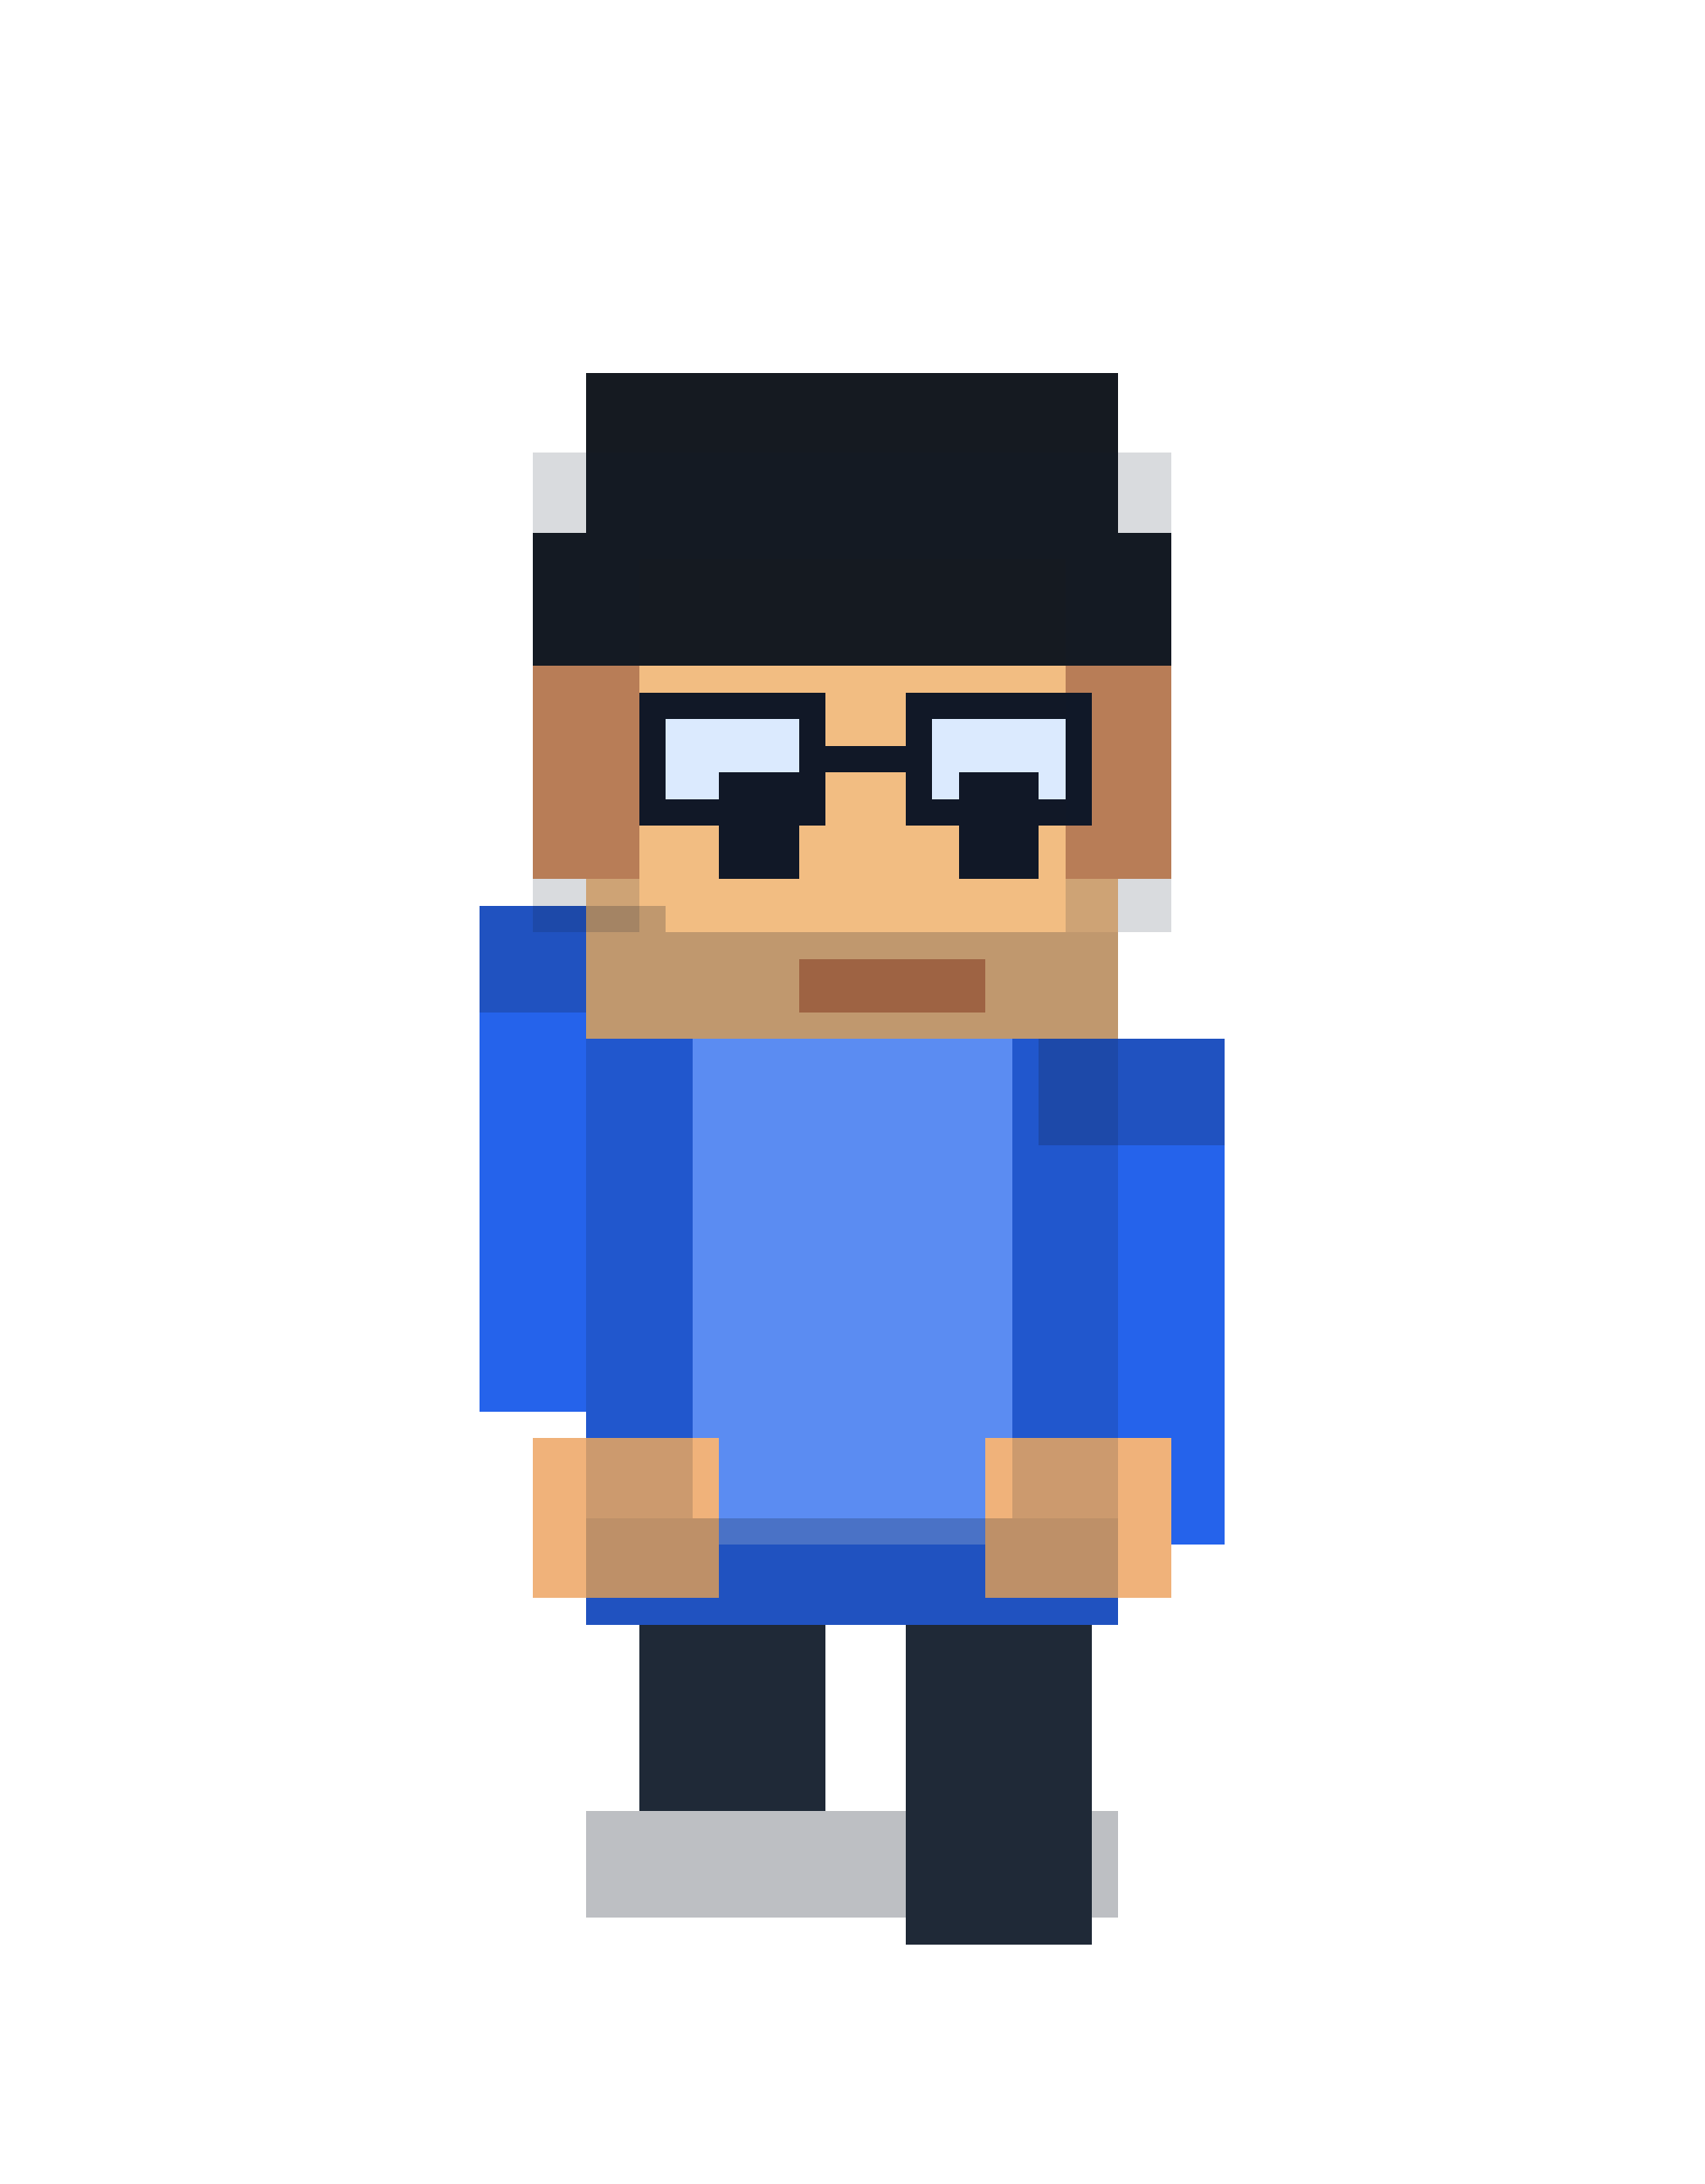
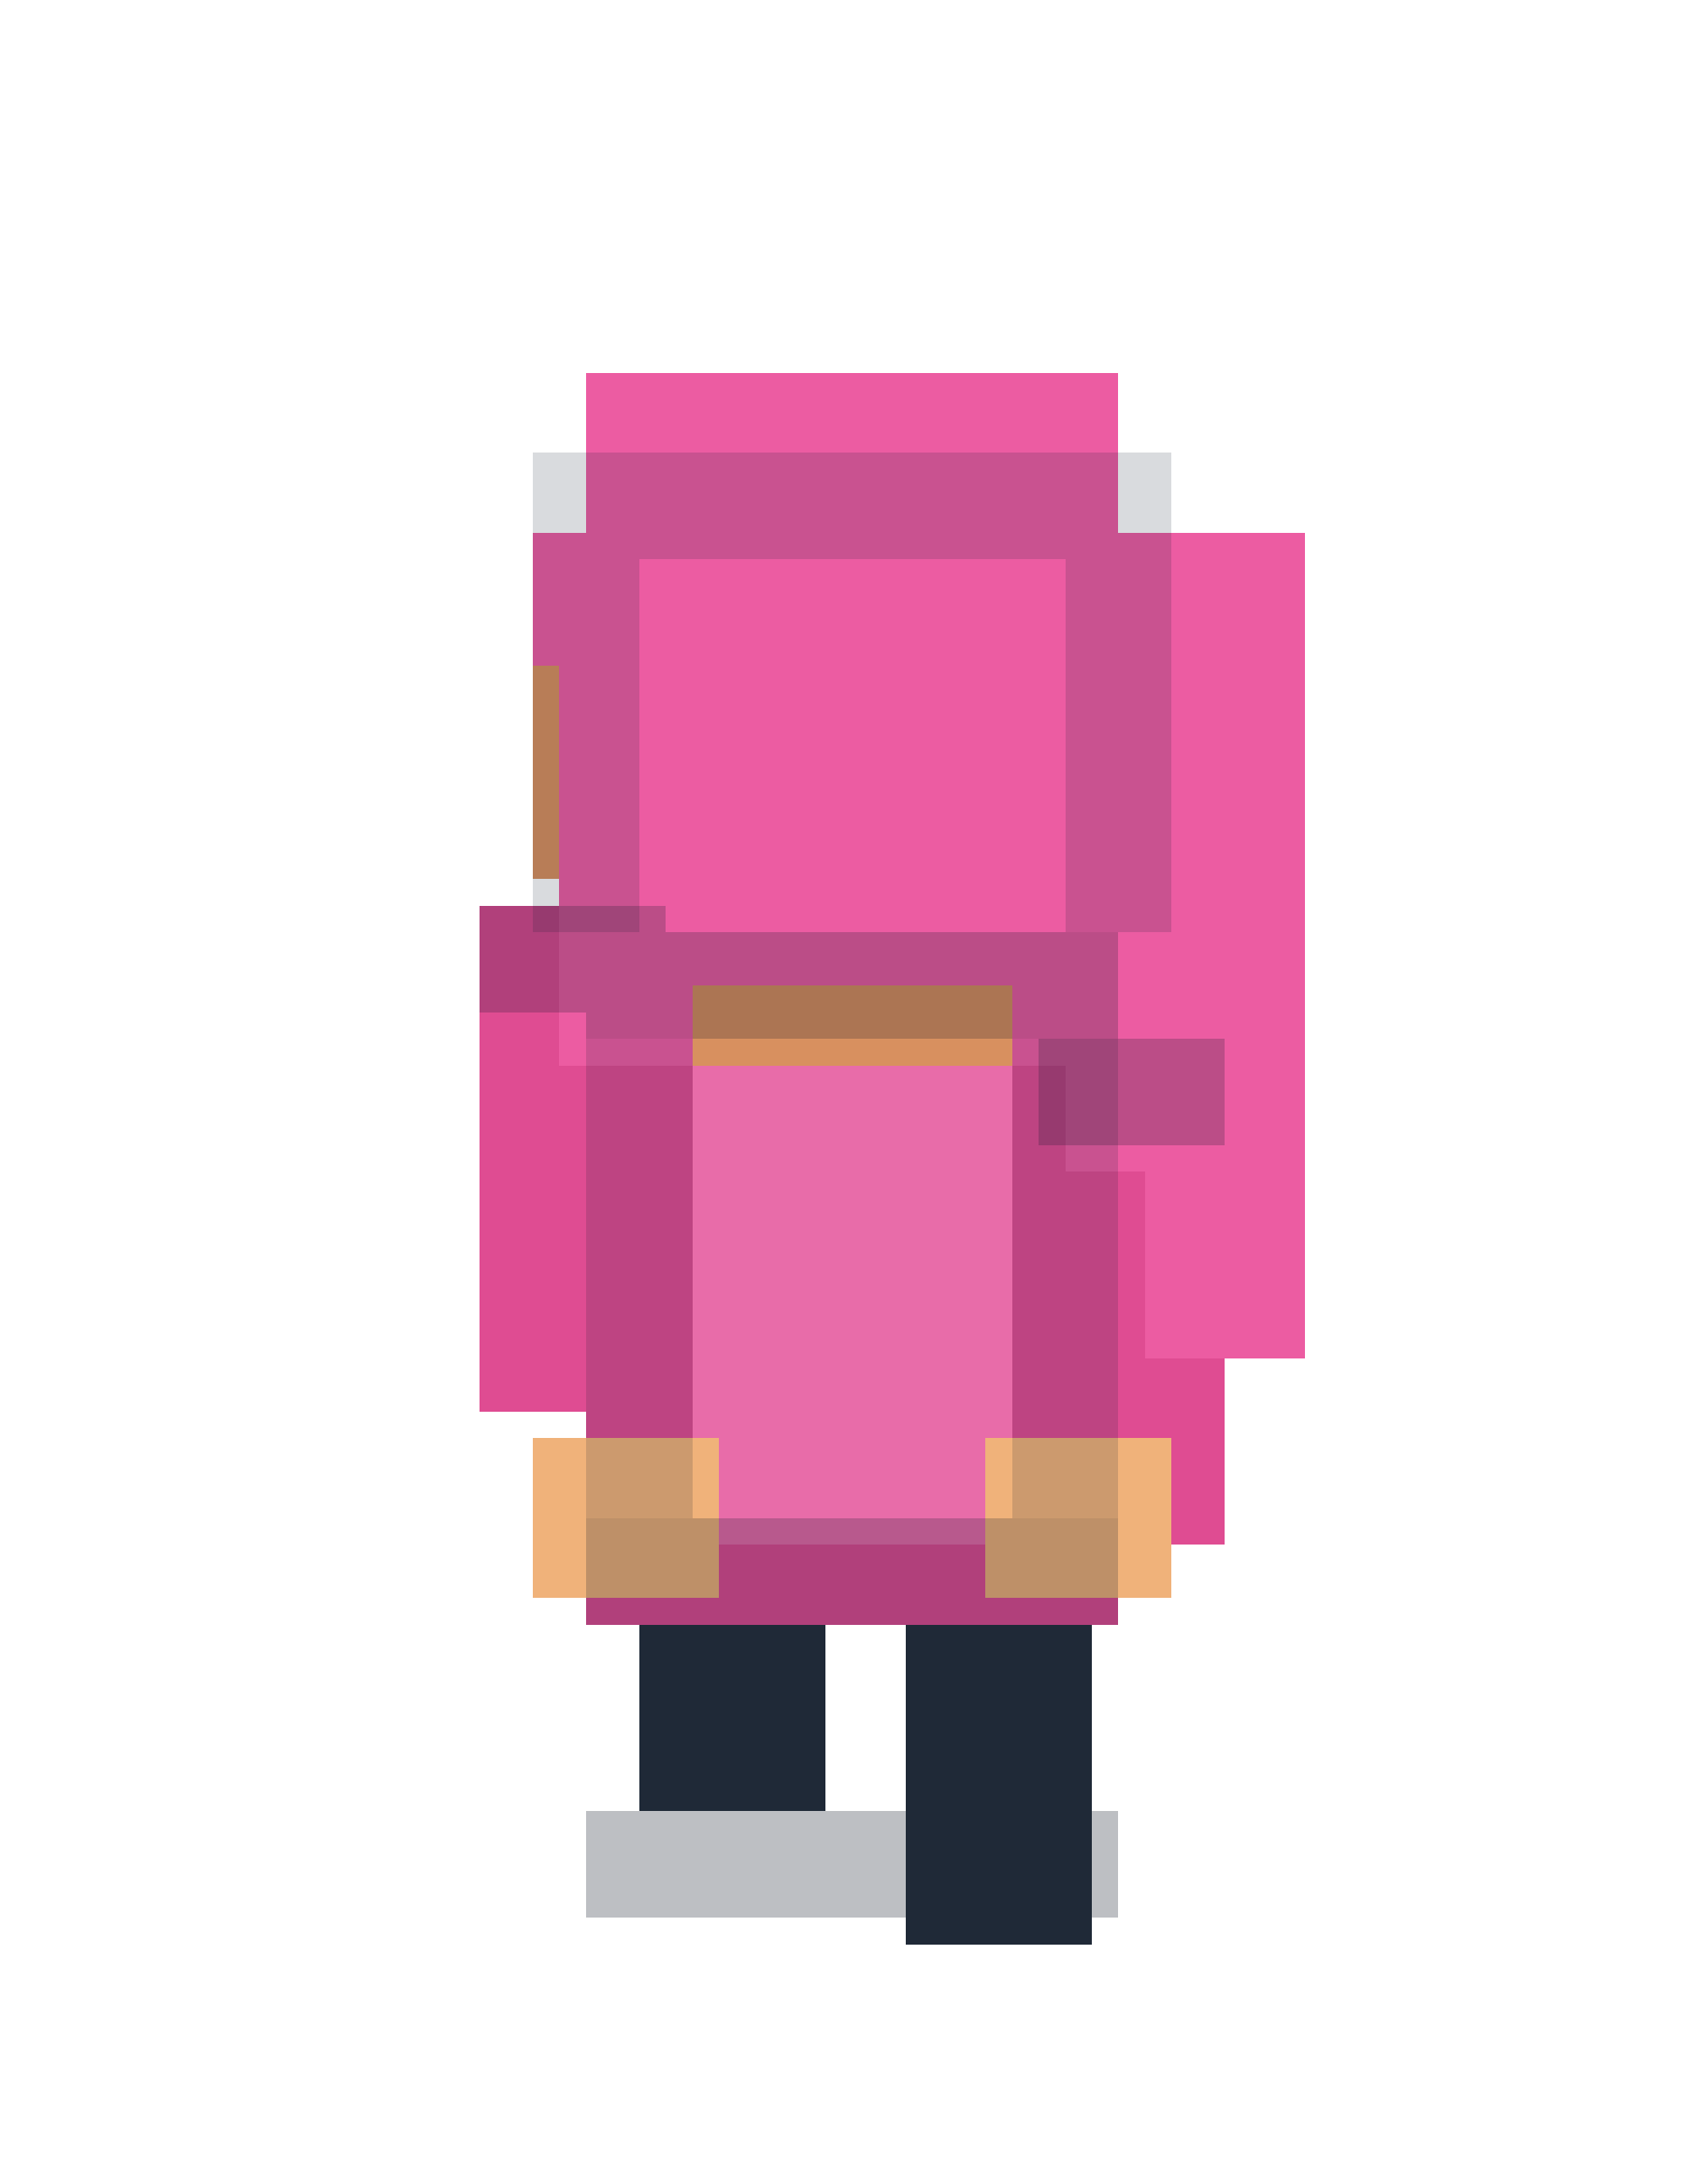
<svg xmlns="http://www.w3.org/2000/svg" width="64" height="82" viewBox="0 0 64 82" shape-rendering="crispEdges">
  <path d="M22 68h20v4H22z" fill="#111827" opacity=".28" />
  <path d="M24 56h7v12h-7zM34 61h7v12h-7z" fill="#1f2937" />
-   <path d="M22 35h20v26H22z" fill="#2563eb" />
-   <path d="M26 38h12v20H26z" fill="#bfdbfe" opacity=".35" />
-   <path d="M18 34h7v19h-7zM39 39h7v19h-7z" fill="#2563eb" />
+   <path d="M22 35h20v26H22z" fill="#df4c92" />
+   <path d="M26 38h12v20H26z" fill="#f9a8d4" opacity=".35" />
+   <path d="M18 34h7v19h-7zM39 39h7v19h-7z" fill="#df4c92" />
  <path d="M20 54h7v6h-7zM37 54h7v6h-7z" fill="#f0b27a" />
  <path d="M22 17h20v22H22z" fill="#f2bd82" />
  <path d="M20 22h4v11h-4zM40 22h4v11h-4z" fill="#d8905f" />
-   <path d="M22 14h20v9H22zM20 20h24v5H20z" fill="#151a21" />
-   <path d="M24 26h7v5h-7zM34 26h7v5h-7zM31 28h3v1h-3z" fill="#111827" />
-   <path d="M25 27h5v3h-5zM35 27h5v3h-5z" fill="#dbeafe" />
-   <path d="M27 29h3v4h-3zM36 29h3v4h-3z" fill="#111827" />
-   <path d="M30 36h7v2h-7z" fill="#9a3412" opacity=".5" />
+   <path d="M22 14h20v9H22zM20 20h24v5H20z" fill="#ec5ca2" />
+   <path d="M40 20h9v24h-9zM43 41h6v10h-6z" fill="#ec5ca2" />
+   <path d="M21 24h22v16H21z" fill="#ec5ca2" />
+   <path d="M26 37h12v3H26z" fill="#d8905f" />
  <path d="M22 35h20v4H22zM22 57h20v4H22zM18 34h7v4h-7zM39 39h7v4h-7z" fill="#0f172a" opacity=".22" />
  <path d="M20 17h24v4H20zM20 21h4v14h-4zM40 21h4v14h-4zM22 39h4v18h-4zM38 39h4v18h-4z" fill="#0f172a" opacity=".16" />
</svg>
